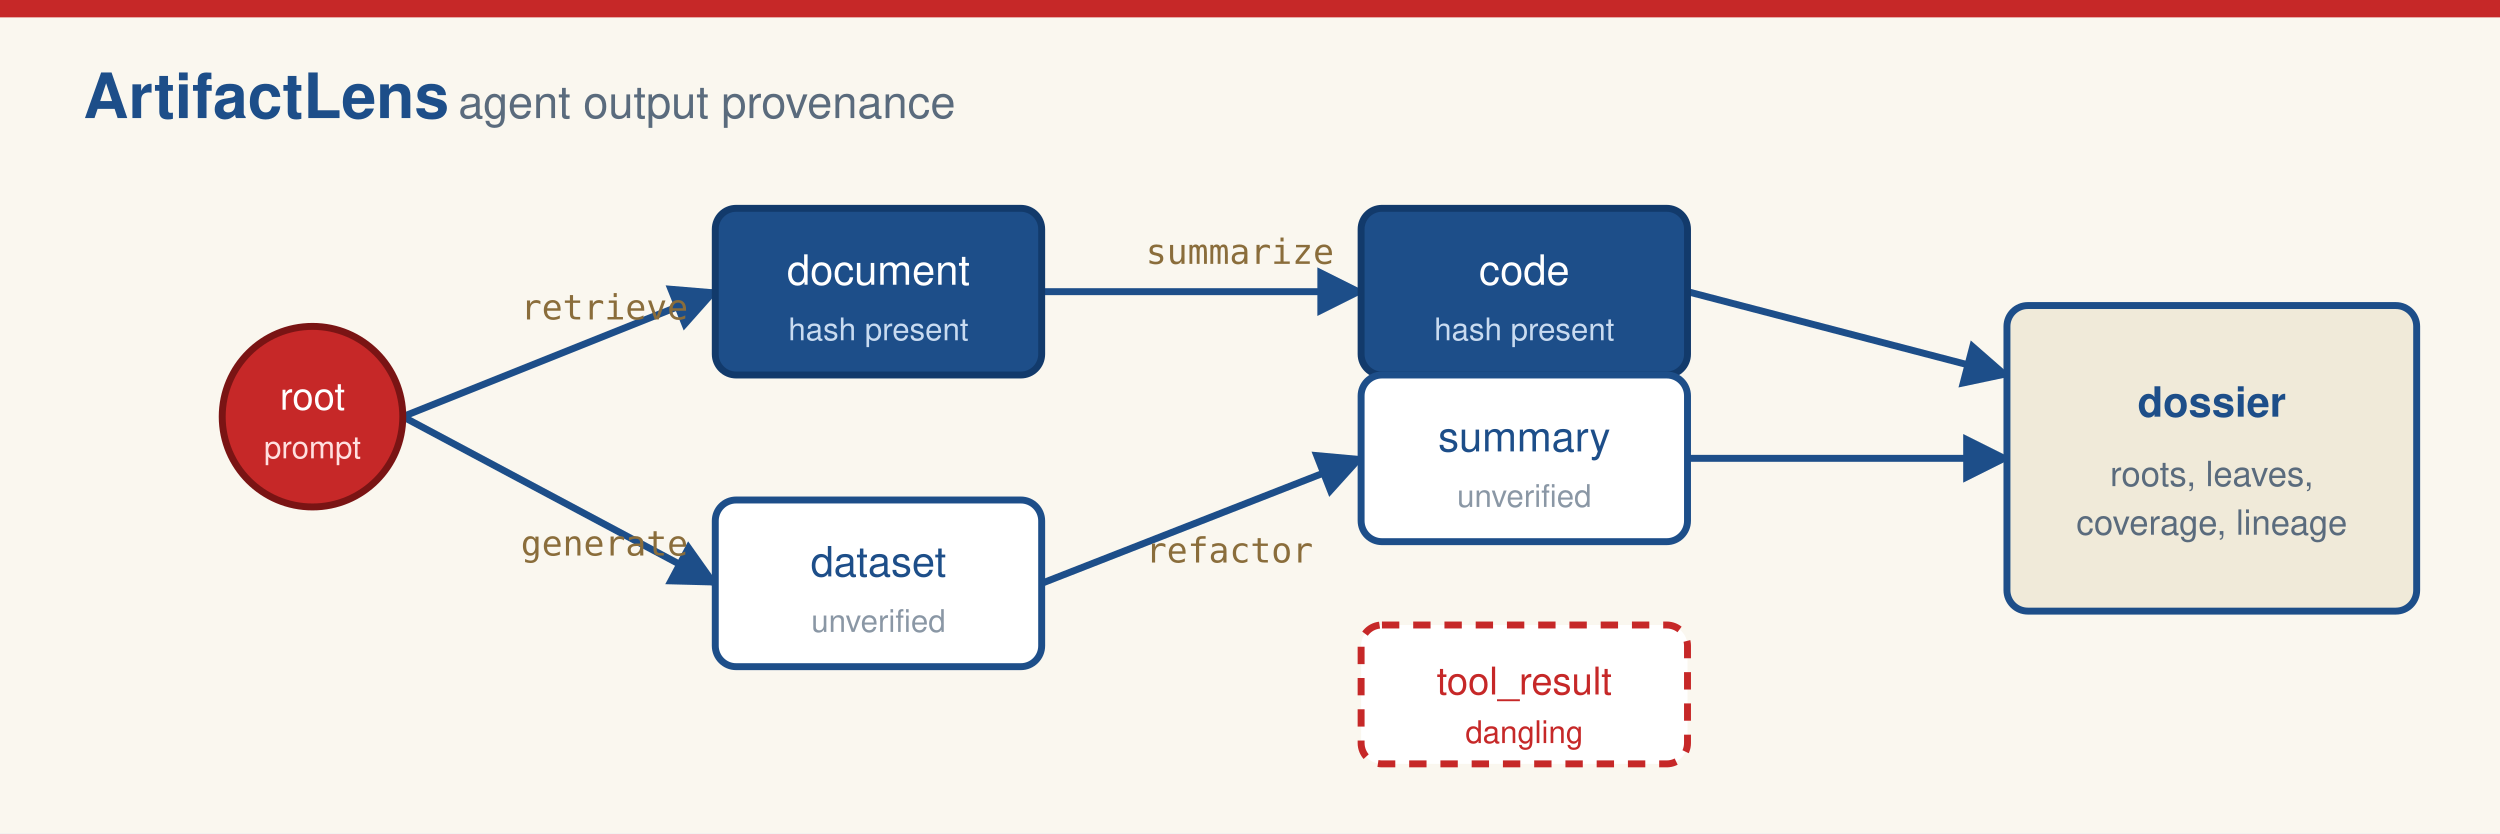
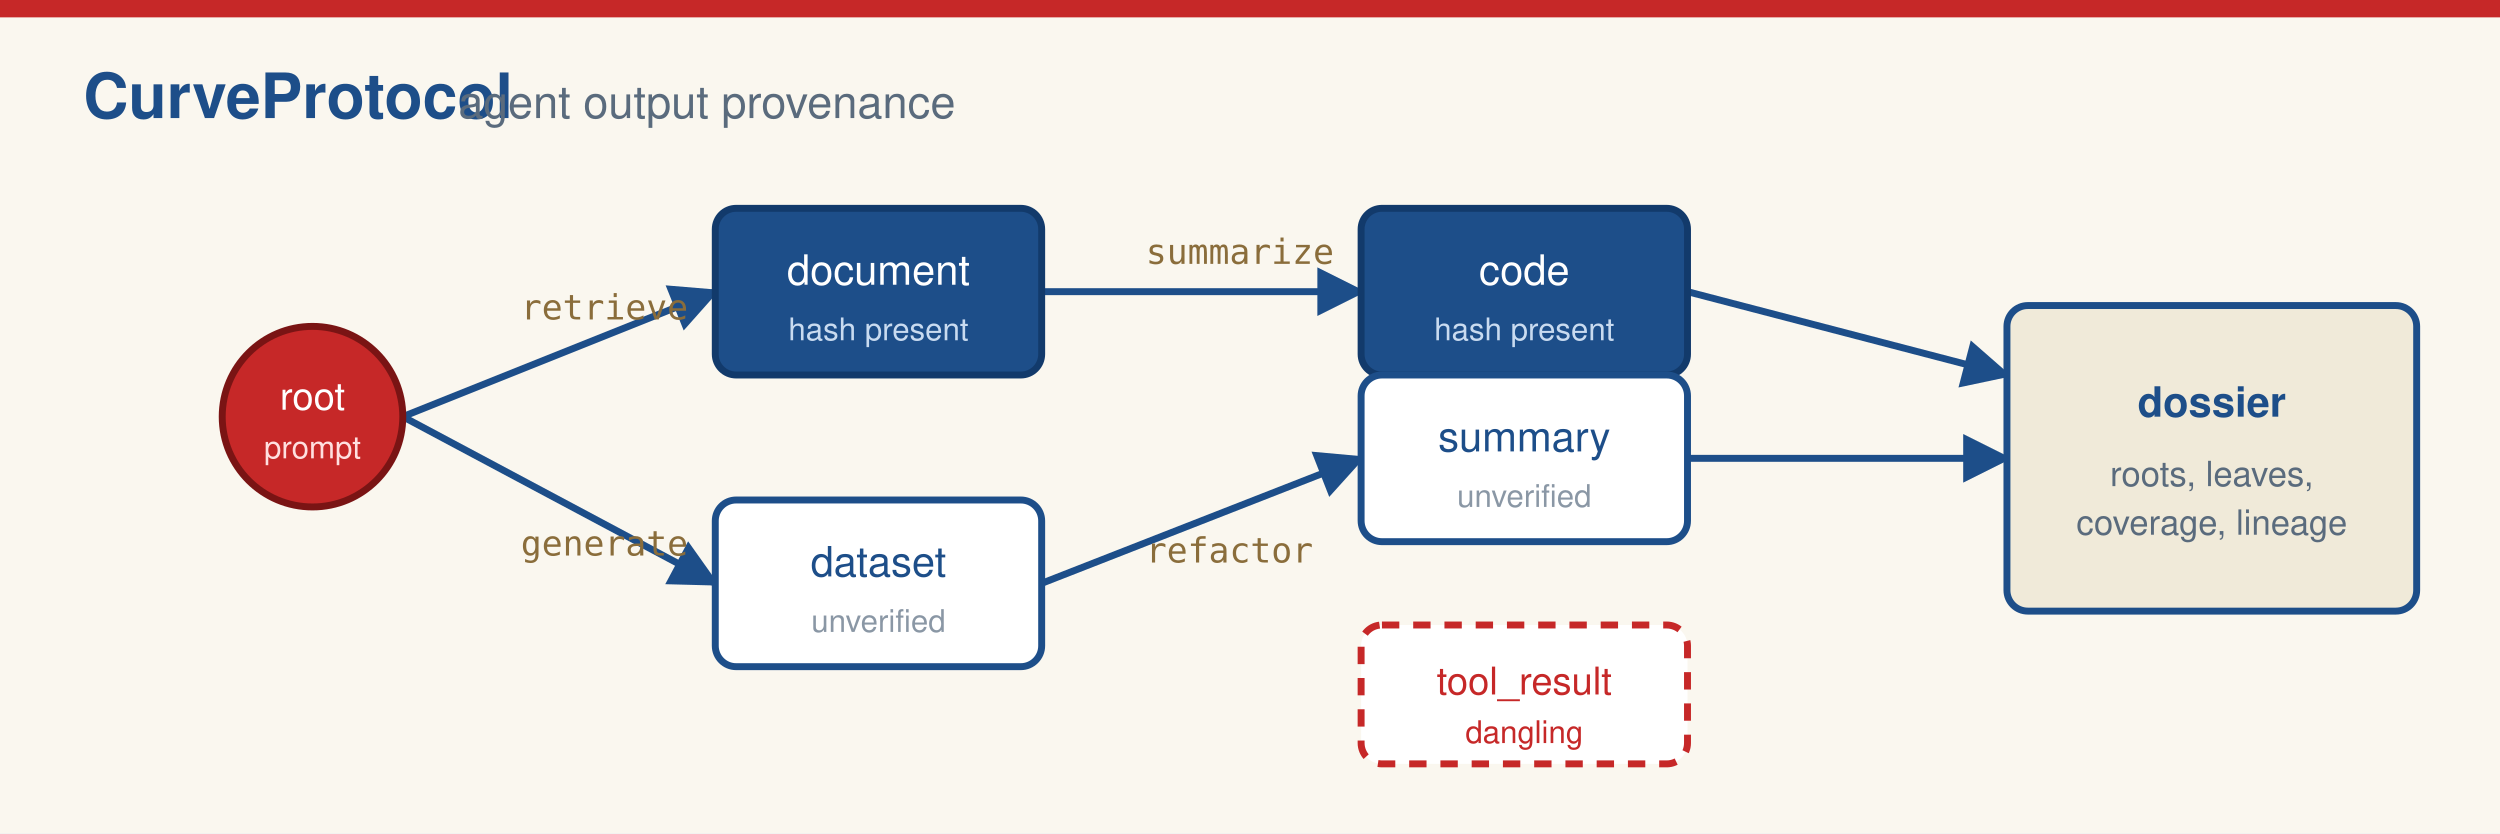
- <svg xmlns="http://www.w3.org/2000/svg" viewBox="0 0 720 240" width="720" height="240" role="img" aria-label="ArtifactLens provenance lineage">
+ <svg xmlns="http://www.w3.org/2000/svg" viewBox="0 0 720 240" width="720" height="240" role="img" aria-label="CurveProtocol provenance lineage">
  <defs>
    <marker id="edge" viewBox="0 0 10 10" refX="9" refY="5" markerWidth="7" markerHeight="7" orient="auto-start-reverse">
      <path d="M0 0 L10 5 L0 10 z" fill="#1d4e89" />
    </marker>
  </defs>
  <rect width="720" height="240" fill="#faf7ef" />
  <rect x="0" y="0" width="720" height="5" fill="#c62828" />
-   <text x="24" y="34" font-family="'Segoe UI', Helvetica, Arial, sans-serif" font-size="18" font-weight="700" fill="#1d4e89">ArtifactLens</text>
+   <text x="24" y="34" font-family="'Segoe UI', Helvetica, Arial, sans-serif" font-size="18" font-weight="700" fill="#1d4e89">CurveProtocol</text>
  <text x="132" y="34" font-family="'Segoe UI', Helvetica, Arial, sans-serif" font-size="13" fill="#5a6b7d">agent output provenance</text>
  <g stroke="#1d4e89" stroke-width="2" fill="none" marker-end="url(#edge)">
    <path d="M116 120 L206 84" />
    <path d="M116 120 L206 168" />
    <path d="M300 84 L392 84" />
    <path d="M300 168 L392 132" />
    <path d="M486 84 L578 108" />
    <path d="M486 132 L578 132" />
  </g>
  <g font-family="monospace" font-size="10" fill="#8a6d3b">
    <text x="150" y="92">retrieve</text>
    <text x="150" y="160">generate</text>
    <text x="330" y="76">summarize</text>
    <text x="330" y="162">refactor</text>
  </g>
  <g font-family="'Segoe UI', Helvetica, Arial, sans-serif" font-size="12" text-anchor="middle">
    <circle cx="90" cy="120" r="26" fill="#c62828" stroke="#7a1414" stroke-width="2" />
    <text x="90" y="118" fill="#ffffff" font-size="11">root</text>
    <text x="90" y="132" fill="#ffe0e0" font-size="9">prompt</text>
    <rect x="206" y="60" width="94" height="48" rx="6" fill="#1d4e89" stroke="#123a6b" stroke-width="2" />
    <text x="253" y="82" fill="#ffffff">document</text>
    <text x="253" y="98" fill="#c9dbf0" font-size="9">hash present</text>
    <rect x="206" y="144" width="94" height="48" rx="6" fill="#ffffff" stroke="#1d4e89" stroke-width="2" />
    <text x="253" y="166" fill="#1d4e89">dataset</text>
    <text x="253" y="182" fill="#8a97a5" font-size="9">unverified</text>
    <rect x="392" y="60" width="94" height="48" rx="6" fill="#1d4e89" stroke="#123a6b" stroke-width="2" />
    <text x="439" y="82" fill="#ffffff">code</text>
    <text x="439" y="98" fill="#c9dbf0" font-size="9">hash present</text>
    <rect x="392" y="108" width="94" height="48" rx="6" fill="#ffffff" stroke="#1d4e89" stroke-width="2" />
    <text x="439" y="130" fill="#1d4e89">summary</text>
    <text x="439" y="146" fill="#8a97a5" font-size="9">unverified</text>
    <rect x="578" y="88" width="118" height="88" rx="6" fill="#f0ead9" stroke="#1d4e89" stroke-width="2" />
    <text x="637" y="120" fill="#1d4e89" font-weight="700">dossier</text>
    <text x="637" y="140" fill="#5a6b7d" font-size="10">roots, leaves,</text>
    <text x="637" y="154" fill="#5a6b7d" font-size="10">coverage, lineage</text>
  </g>
  <g font-family="'Segoe UI', Helvetica, Arial, sans-serif" font-size="11" text-anchor="middle">
    <rect x="392" y="180" width="94" height="40" rx="6" fill="#ffffff" stroke="#c62828" stroke-width="2" stroke-dasharray="5 4" />
    <text x="439" y="200" fill="#c62828">tool_result</text>
    <text x="439" y="214" fill="#c62828" font-size="9">dangling</text>
  </g>
  <circle r="4.5" fill="#c62828">
    <animateMotion dur="4.4s" repeatCount="indefinite" path="M90,120 L253,84 L439,84 L637,120" />
  </circle>
</svg>
